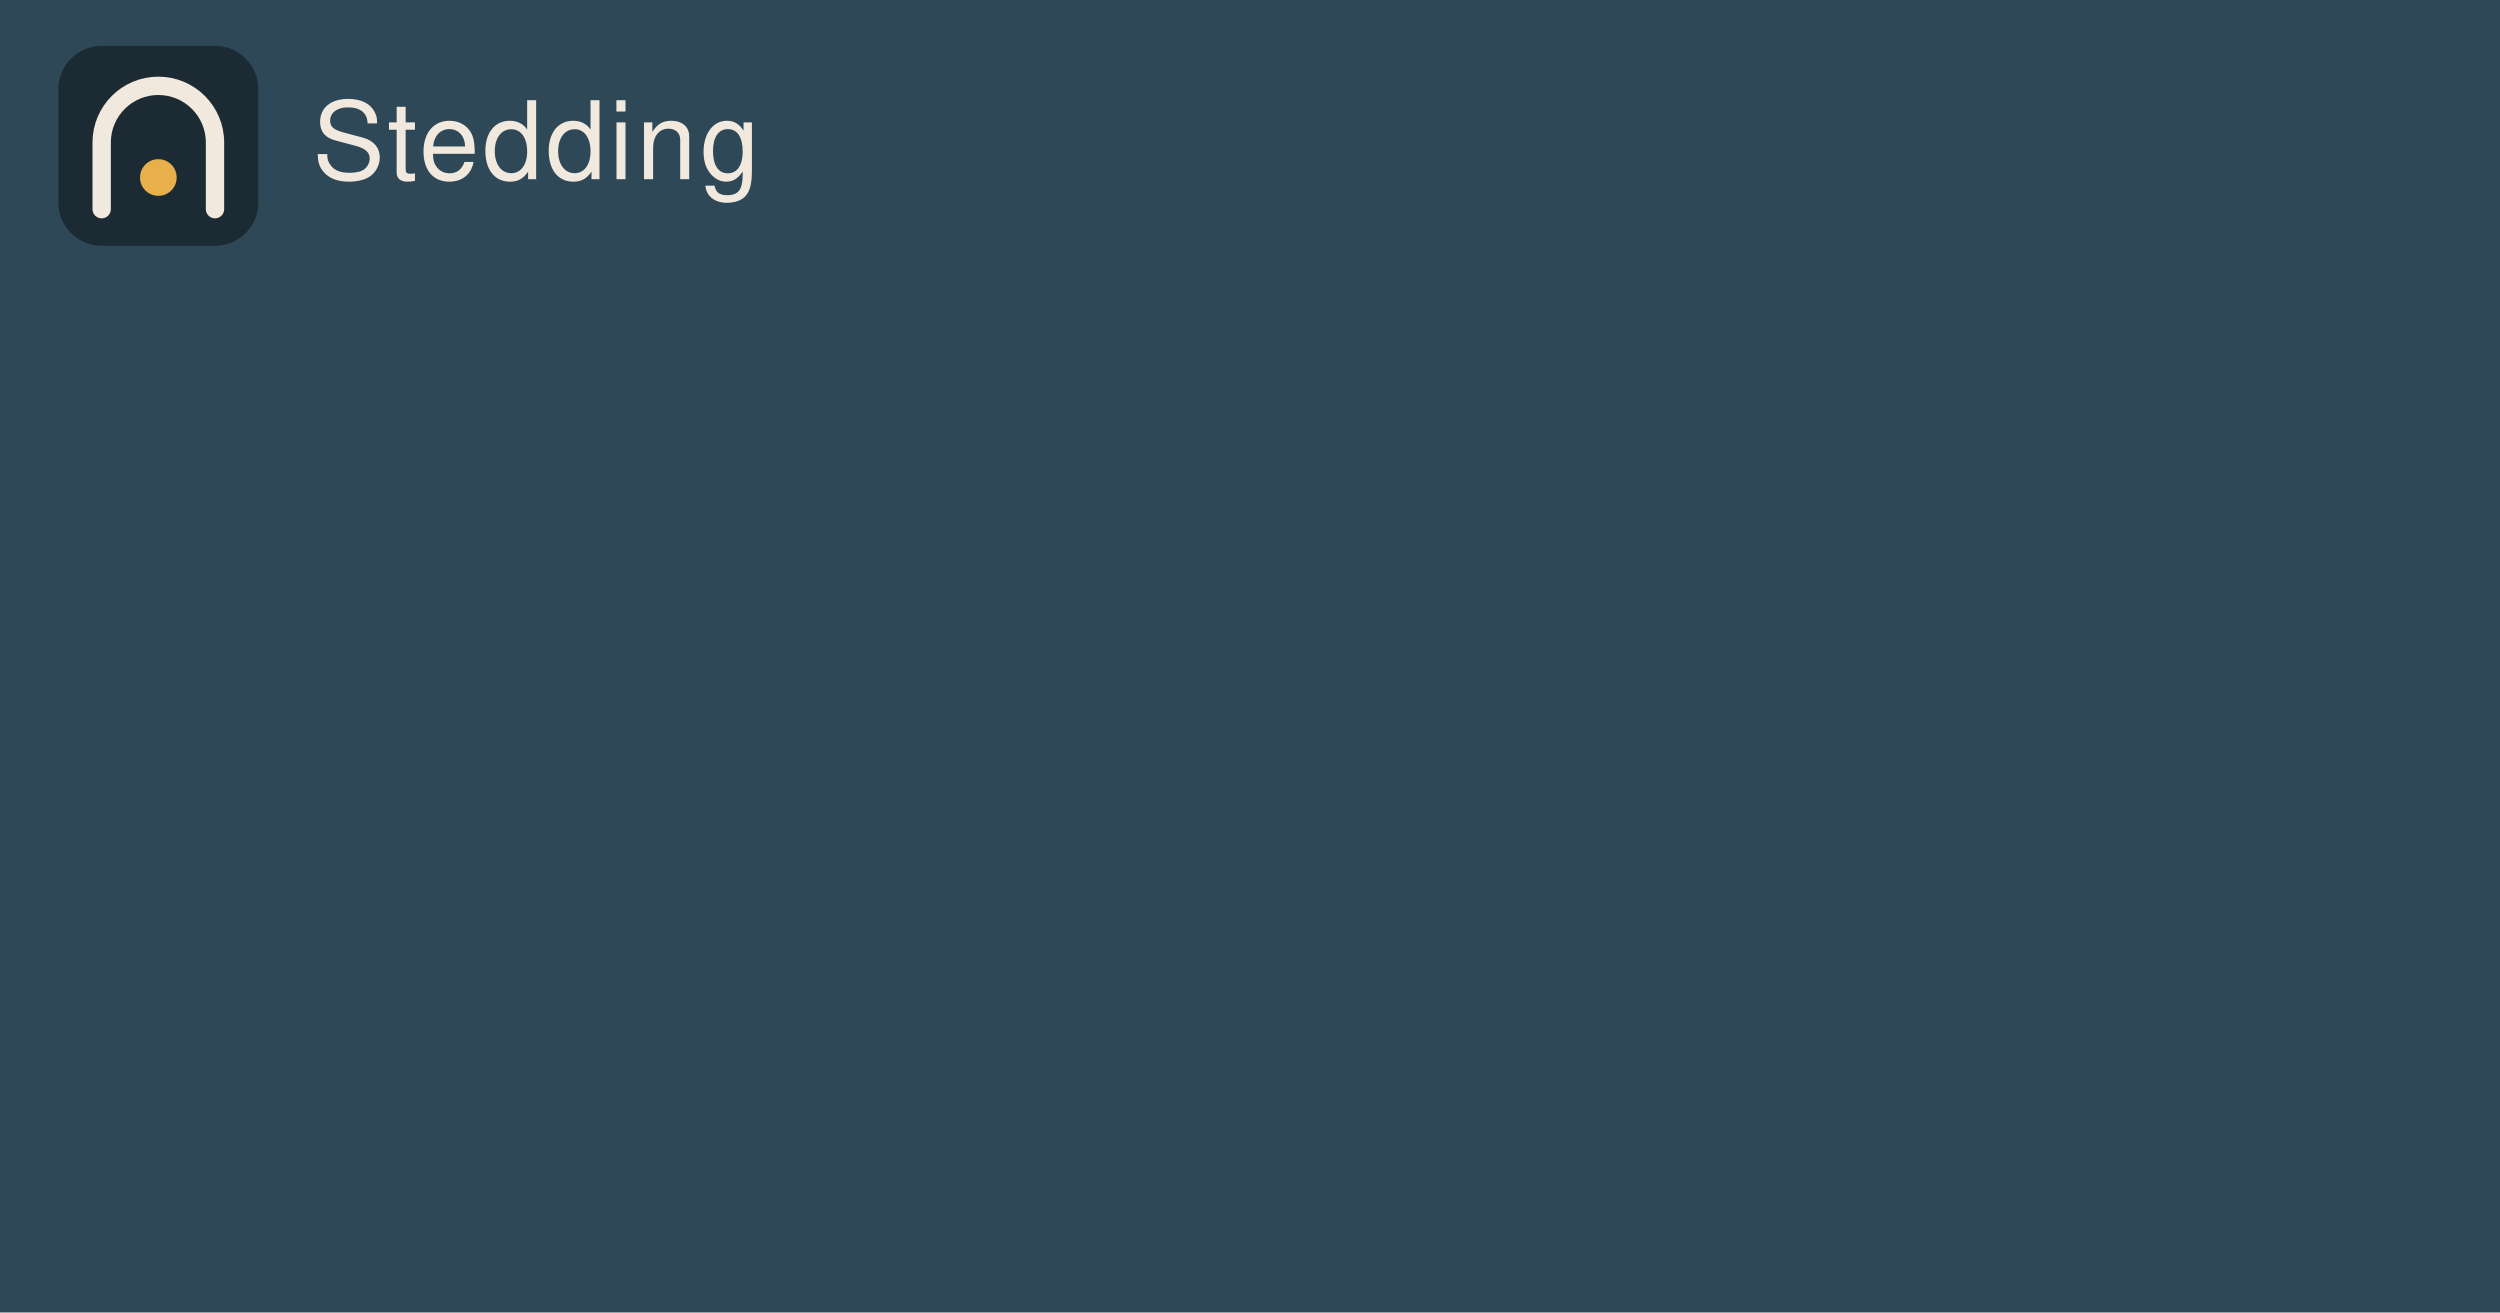
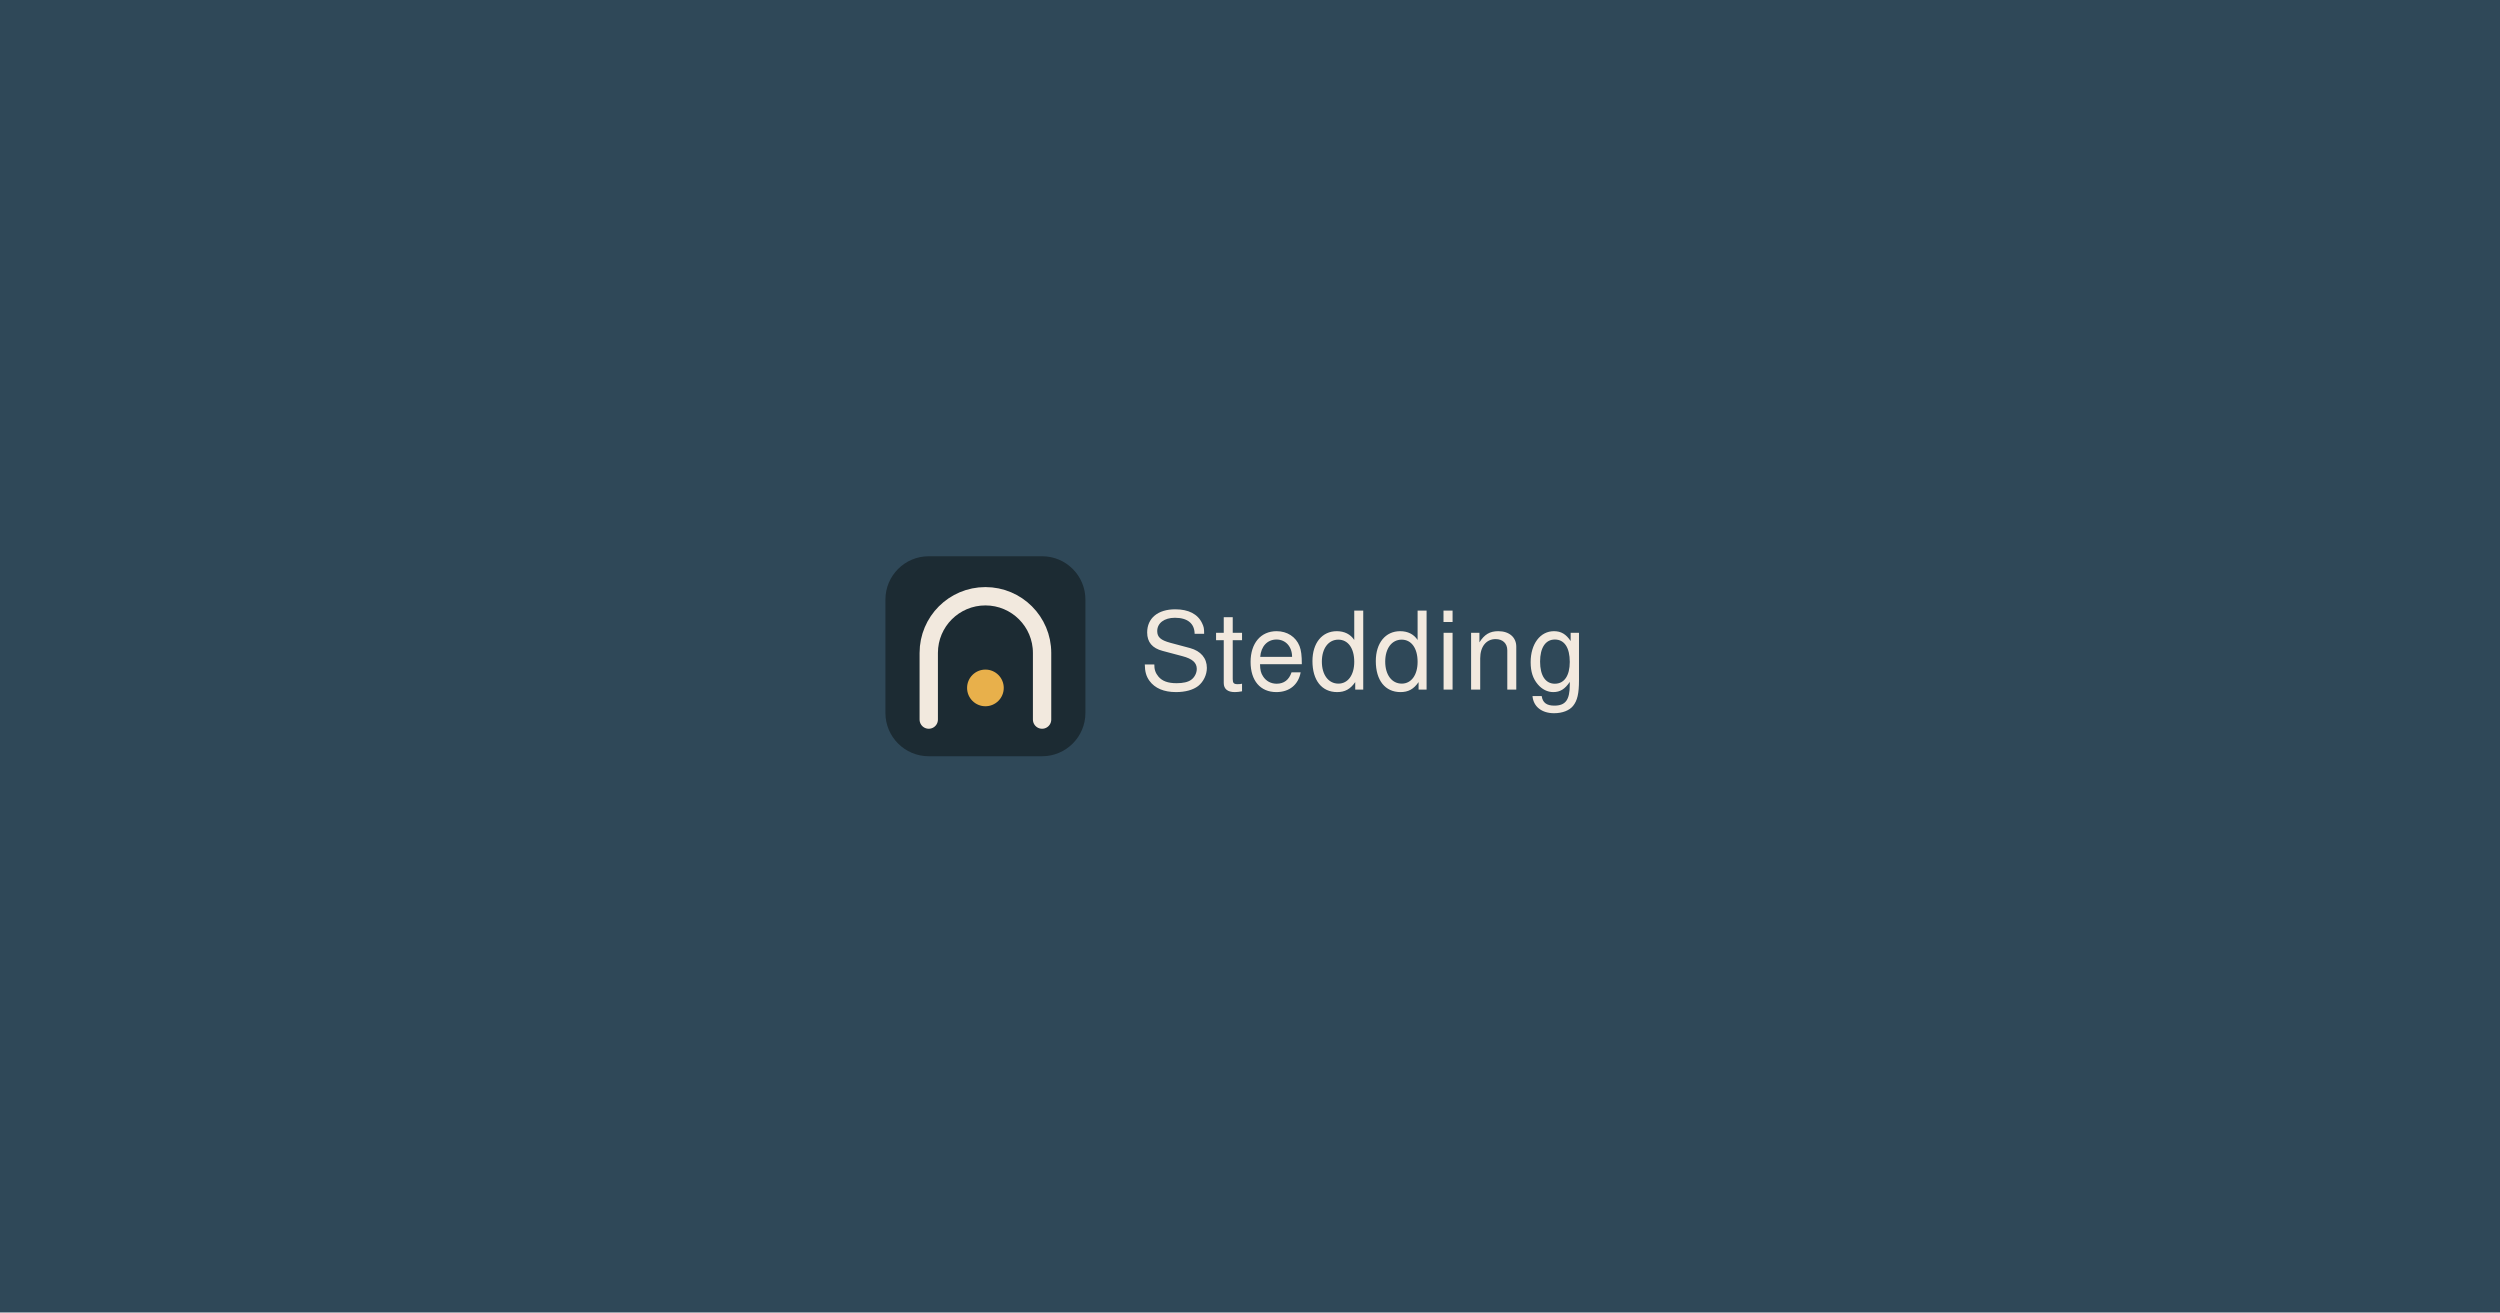
<svg xmlns="http://www.w3.org/2000/svg" viewBox="0 0 1200 630" width="1200" height="630" role="img" aria-labelledby="t d">
  <rect width="1200" height="630" fill="#2F4858" />
-   <g transform="translate(28,22)">
+   <g transform="translate(425,267)">
    <rect width="96" height="96" rx="20.80" fill="#1C2B33" />
    <path d="M20.8 78.4 V46.4 a27.2 27.2 0 0 1 54.4 0 V78.4" fill="none" stroke="#F2E9DE" stroke-width="8.8" stroke-linecap="round" stroke-linejoin="round" />
    <circle cx="48" cy="63.2" r="8.8" fill="#E8B04B" />
  </g>
-   <text x="150" y="86" font-family="Helvetica Neue, Helvetica, Arial, sans-serif" font-size="52" font-weight="500" letter-spacing="1.5" fill="#F2E9DE">Stedding</text>
+   <text x="547" y="331" textLength="228" lengthAdjust="spacingAndGlyphs" font-family="Helvetica Neue, Helvetica, Arial, sans-serif" font-size="52" font-weight="500" letter-spacing="1.5" fill="#F2E9DE">Stedding</text>
</svg>
